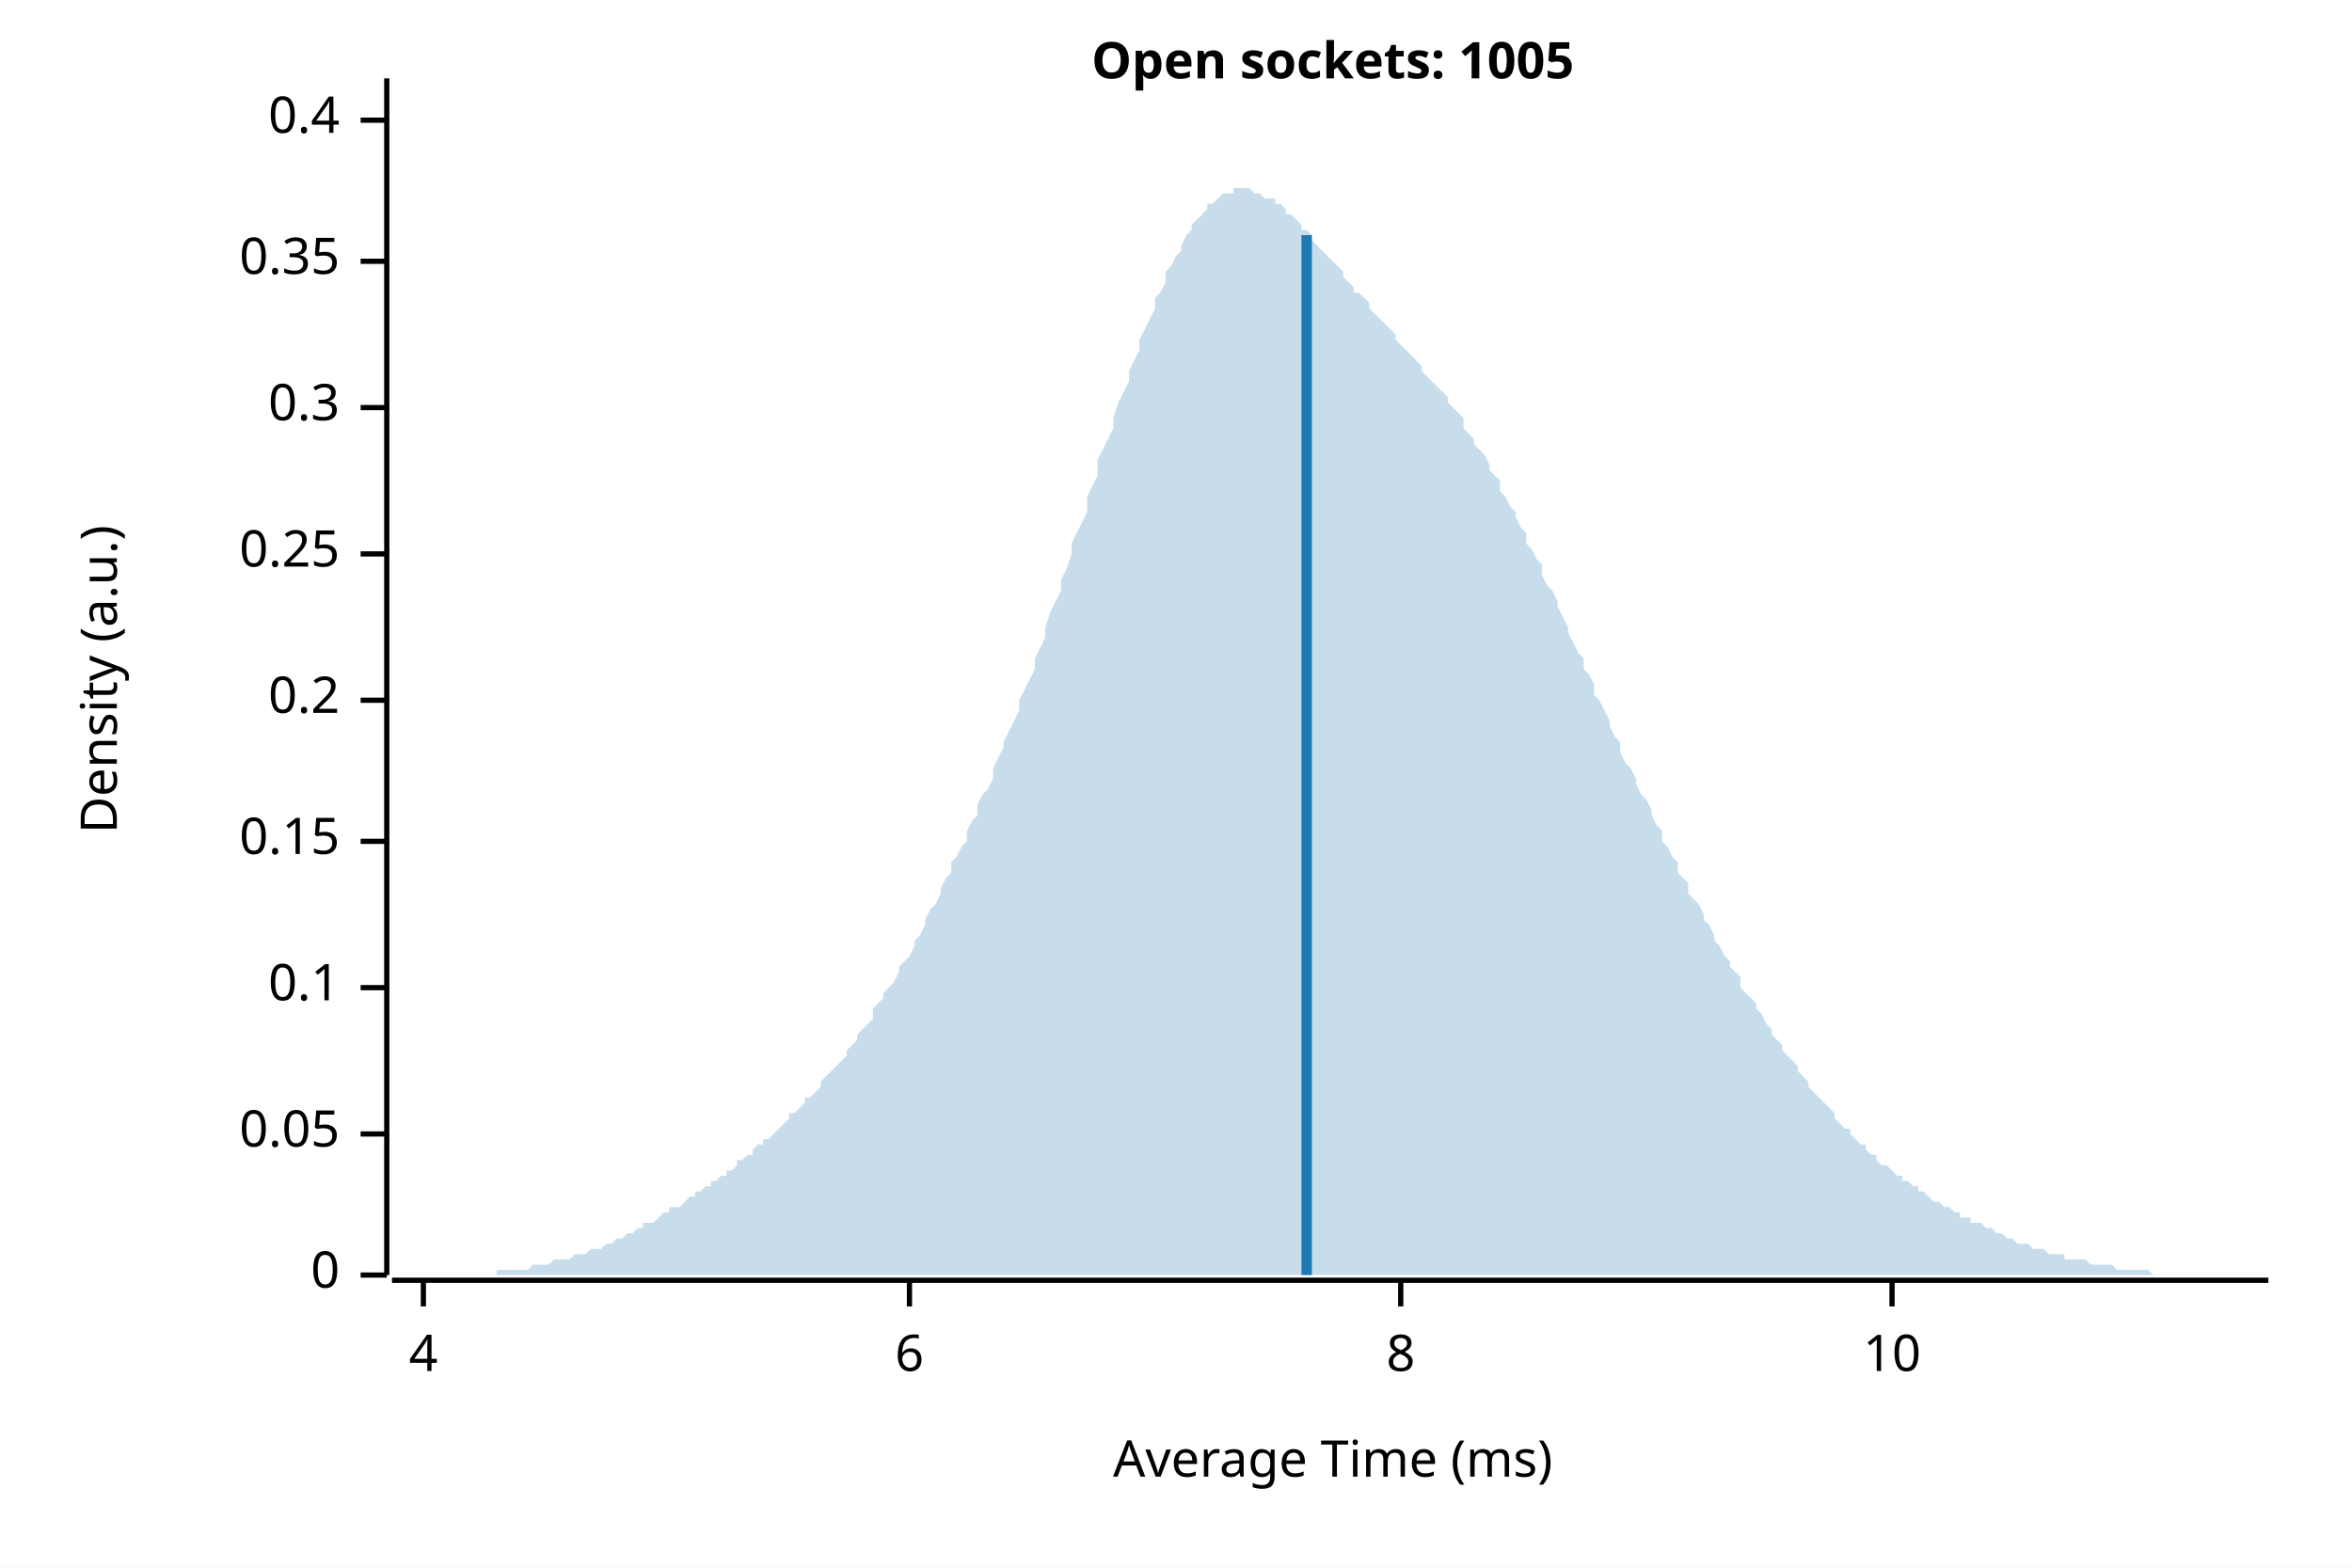
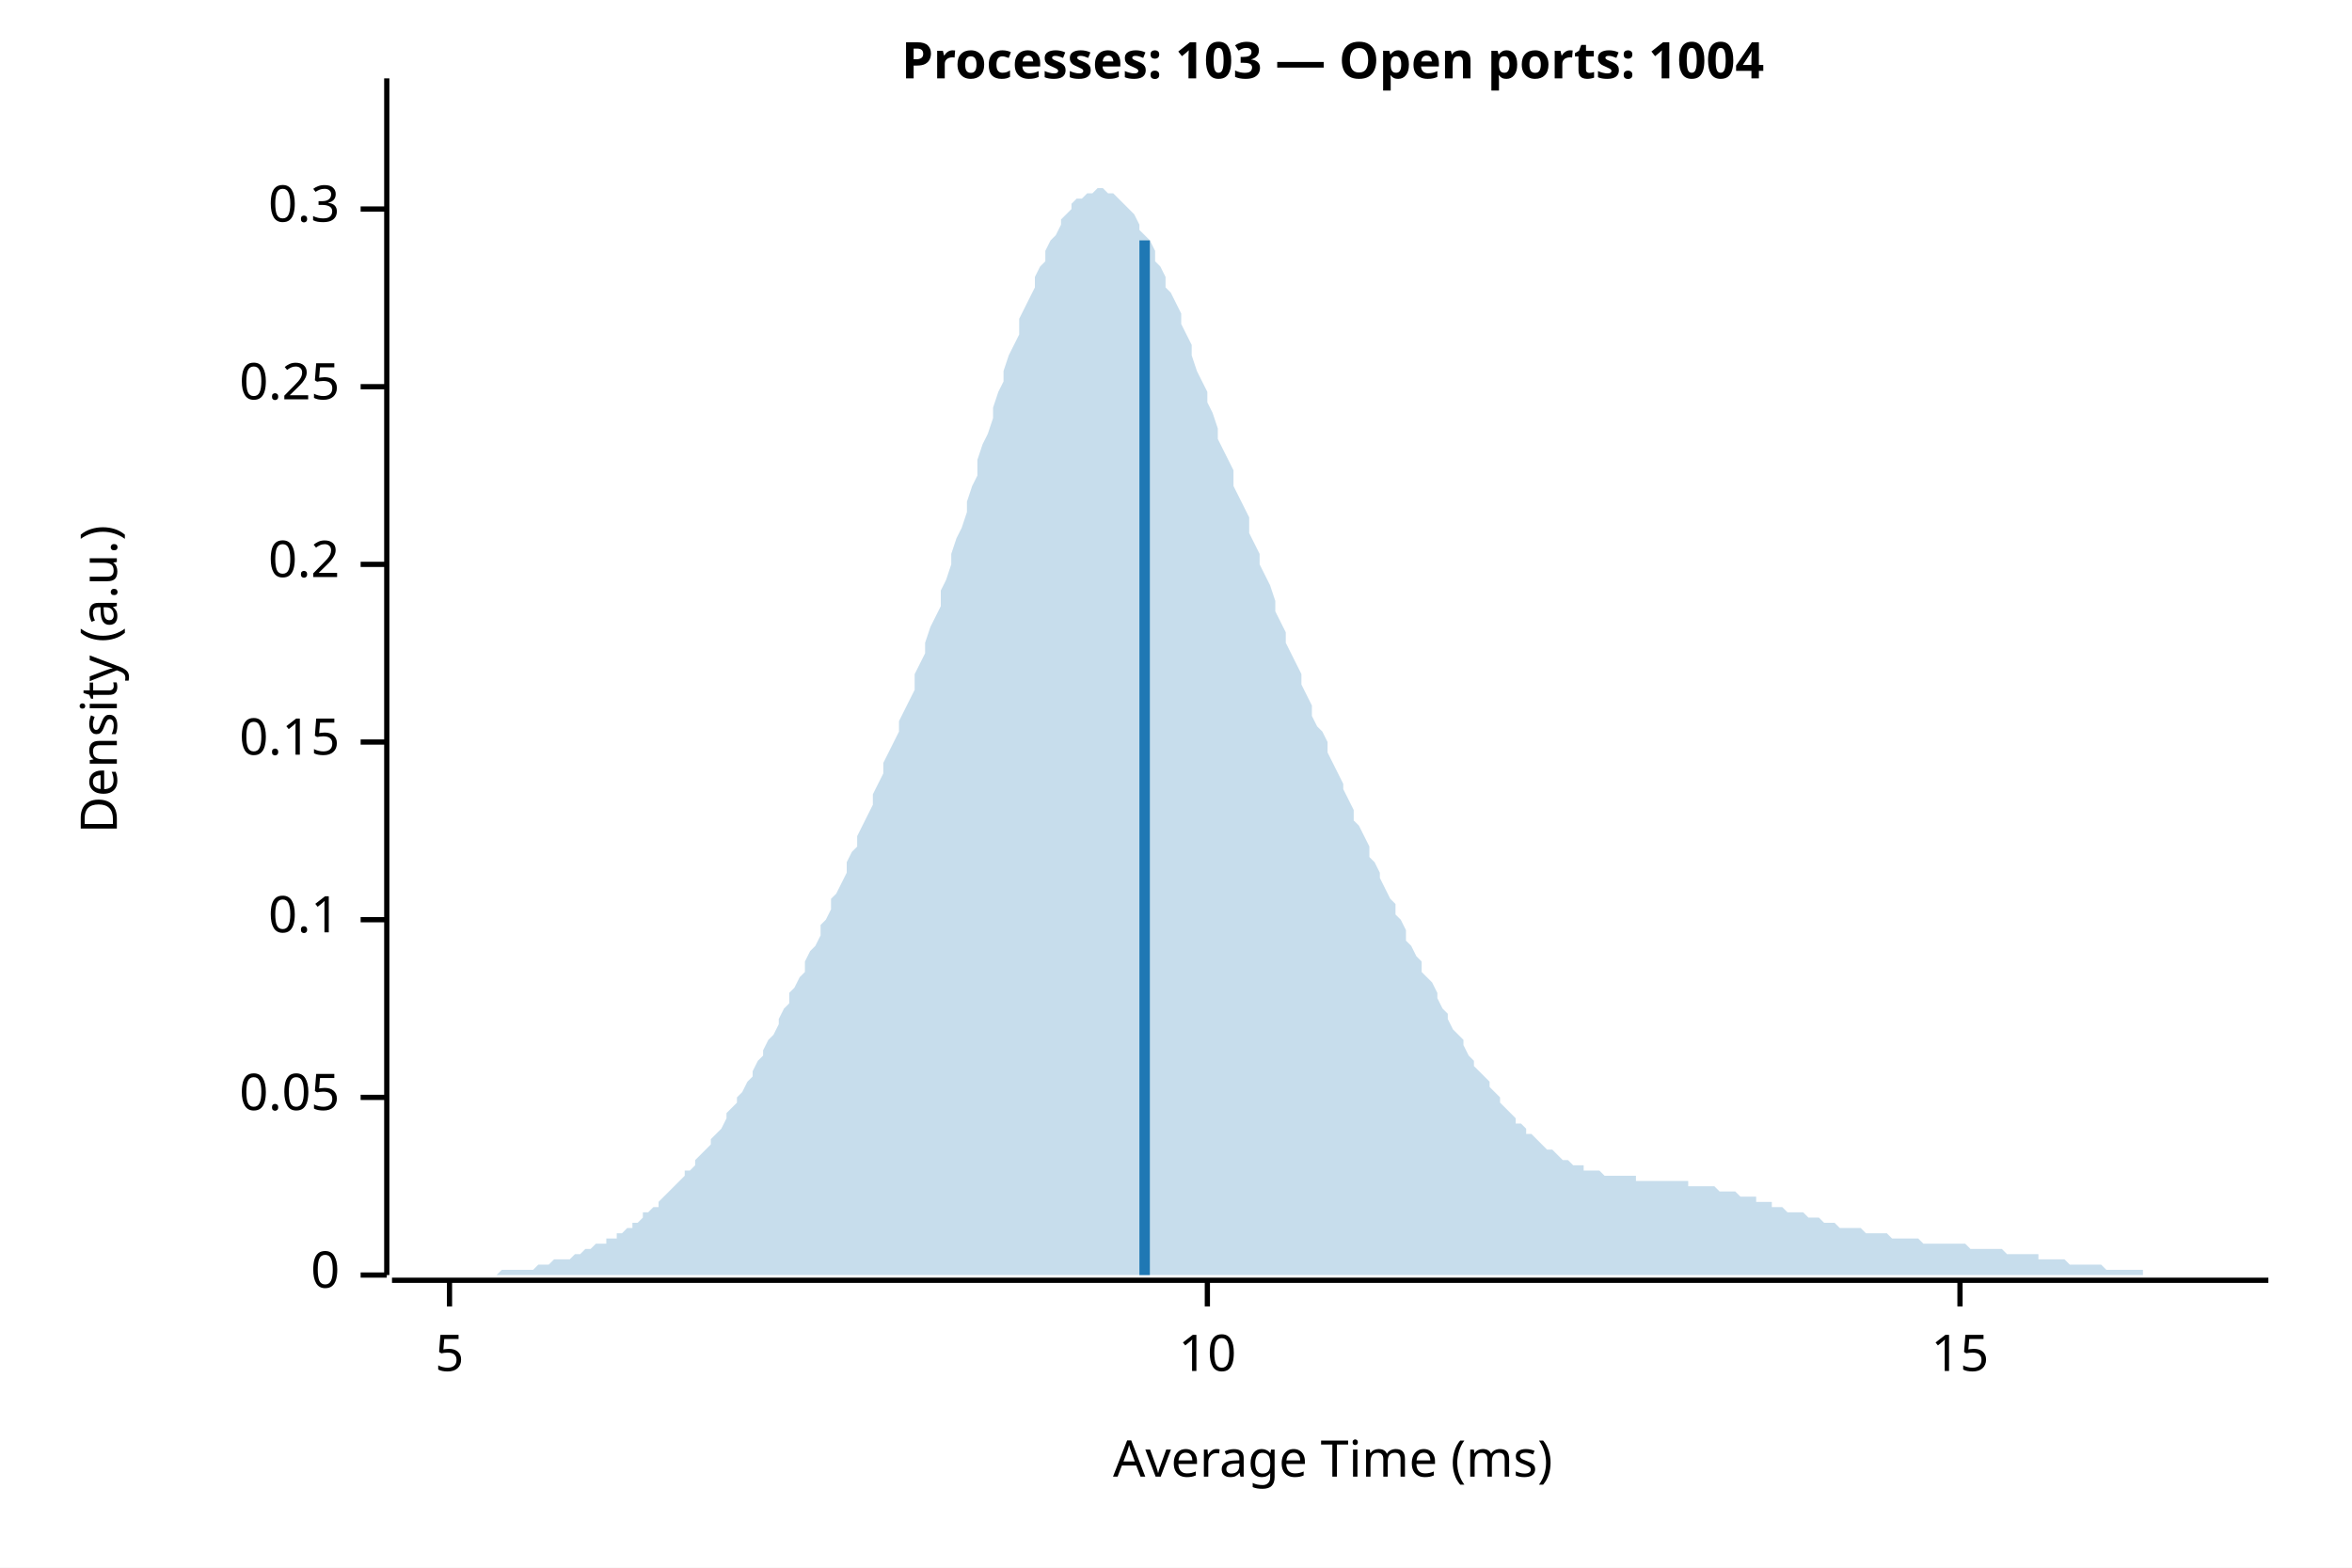
<svg xmlns="http://www.w3.org/2000/svg" width="450" height="300" viewBox="0 0 450 300">
  <rect width="100%" height="100%" fill="white" />
-   <text x="255" y="15" font-weight="bold" text-anchor="middle" font-family="sans-serif" font-size="9.677" opacity="1" fill="#000000">Open sockets: 1005</text>
+   <text x="255" y="15" font-weight="bold" text-anchor="middle" font-family="sans-serif" font-size="9.677" opacity="1" fill="#000000">Processes: 103 — Open ports: 1004</text>
  <text x="15" y="130" dy="0.76em" text-anchor="middle" font-family="sans-serif" font-size="9.677" opacity="1" fill="#000000" transform="rotate(270, 15, 130)">
Density (a.u.)
</text>
  <text x="255" y="285" dy="-0.5ex" text-anchor="middle" font-family="sans-serif" font-size="9.677" opacity="1" fill="#000000">
Average Time (ms)
</text>
  <polyline fill="none" opacity="1" stroke="#000000" stroke-width="1" points="74,15 74,244 " />
  <text x="65" y="244" dy="0.5ex" text-anchor="end" font-family="sans-serif" font-size="9.677" opacity="1" fill="#000000">
0
</text>
  <polyline fill="none" opacity="1" stroke="#000000" stroke-width="1" points="69,244 74,244 " />
-   <text x="65" y="217" dy="0.5ex" text-anchor="end" font-family="sans-serif" font-size="9.677" opacity="1" fill="#000000">
+   <text x="65" y="210" dy="0.5ex" text-anchor="end" font-family="sans-serif" font-size="9.677" opacity="1" fill="#000000">
0.05
</text>
-   <polyline fill="none" opacity="1" stroke="#000000" stroke-width="1" points="69,217 74,217 " />
-   <text x="65" y="189" dy="0.5ex" text-anchor="end" font-family="sans-serif" font-size="9.677" opacity="1" fill="#000000">
+   <polyline fill="none" opacity="1" stroke="#000000" stroke-width="1" points="69,210 74,210 " />
+   <text x="65" y="176" dy="0.5ex" text-anchor="end" font-family="sans-serif" font-size="9.677" opacity="1" fill="#000000">
0.1
</text>
-   <polyline fill="none" opacity="1" stroke="#000000" stroke-width="1" points="69,189 74,189 " />
-   <text x="65" y="161" dy="0.5ex" text-anchor="end" font-family="sans-serif" font-size="9.677" opacity="1" fill="#000000">
+   <polyline fill="none" opacity="1" stroke="#000000" stroke-width="1" points="69,176 74,176 " />
+   <text x="65" y="142" dy="0.5ex" text-anchor="end" font-family="sans-serif" font-size="9.677" opacity="1" fill="#000000">
0.15
</text>
-   <polyline fill="none" opacity="1" stroke="#000000" stroke-width="1" points="69,161 74,161 " />
-   <text x="65" y="134" dy="0.5ex" text-anchor="end" font-family="sans-serif" font-size="9.677" opacity="1" fill="#000000">
+   <polyline fill="none" opacity="1" stroke="#000000" stroke-width="1" points="69,142 74,142 " />
+   <text x="65" y="108" dy="0.5ex" text-anchor="end" font-family="sans-serif" font-size="9.677" opacity="1" fill="#000000">
0.2
</text>
-   <polyline fill="none" opacity="1" stroke="#000000" stroke-width="1" points="69,134 74,134 " />
-   <text x="65" y="106" dy="0.5ex" text-anchor="end" font-family="sans-serif" font-size="9.677" opacity="1" fill="#000000">
+   <polyline fill="none" opacity="1" stroke="#000000" stroke-width="1" points="69,108 74,108 " />
+   <text x="65" y="74" dy="0.5ex" text-anchor="end" font-family="sans-serif" font-size="9.677" opacity="1" fill="#000000">
0.25
</text>
-   <polyline fill="none" opacity="1" stroke="#000000" stroke-width="1" points="69,106 74,106 " />
-   <text x="65" y="78" dy="0.5ex" text-anchor="end" font-family="sans-serif" font-size="9.677" opacity="1" fill="#000000">
+   <polyline fill="none" opacity="1" stroke="#000000" stroke-width="1" points="69,74 74,74 " />
+   <text x="65" y="40" dy="0.5ex" text-anchor="end" font-family="sans-serif" font-size="9.677" opacity="1" fill="#000000">
0.3
</text>
-   <polyline fill="none" opacity="1" stroke="#000000" stroke-width="1" points="69,78 74,78 " />
-   <text x="65" y="50" dy="0.5ex" text-anchor="end" font-family="sans-serif" font-size="9.677" opacity="1" fill="#000000">
- 0.35
+   <polyline fill="none" opacity="1" stroke="#000000" stroke-width="1" points="69,40 74,40 " />
+   <polyline fill="none" opacity="1" stroke="#000000" stroke-width="1" points="75,245 434,245 " />
+   <text x="86" y="255" dy="0.76em" text-anchor="middle" font-family="sans-serif" font-size="9.677" opacity="1" fill="#000000">
+ 5
</text>
-   <polyline fill="none" opacity="1" stroke="#000000" stroke-width="1" points="69,50 74,50 " />
-   <text x="65" y="23" dy="0.5ex" text-anchor="end" font-family="sans-serif" font-size="9.677" opacity="1" fill="#000000">
- 0.4
- </text>
-   <polyline fill="none" opacity="1" stroke="#000000" stroke-width="1" points="69,23 74,23 " />
-   <polyline fill="none" opacity="1" stroke="#000000" stroke-width="1" points="75,245 434,245 " />
-   <text x="81" y="255" dy="0.76em" text-anchor="middle" font-family="sans-serif" font-size="9.677" opacity="1" fill="#000000">
- 4
- </text>
-   <polyline fill="none" opacity="1" stroke="#000000" stroke-width="1" points="81,245 81,250 " />
-   <text x="174" y="255" dy="0.76em" text-anchor="middle" font-family="sans-serif" font-size="9.677" opacity="1" fill="#000000">
- 6
- </text>
-   <polyline fill="none" opacity="1" stroke="#000000" stroke-width="1" points="174,245 174,250 " />
-   <text x="268" y="255" dy="0.76em" text-anchor="middle" font-family="sans-serif" font-size="9.677" opacity="1" fill="#000000">
- 8
- </text>
-   <polyline fill="none" opacity="1" stroke="#000000" stroke-width="1" points="268,245 268,250 " />
-   <text x="362" y="255" dy="0.76em" text-anchor="middle" font-family="sans-serif" font-size="9.677" opacity="1" fill="#000000">
+   <polyline fill="none" opacity="1" stroke="#000000" stroke-width="1" points="86,245 86,250 " />
+   <text x="231" y="255" dy="0.76em" text-anchor="middle" font-family="sans-serif" font-size="9.677" opacity="1" fill="#000000">
10
</text>
-   <polyline fill="none" opacity="1" stroke="#000000" stroke-width="1" points="362,245 362,250 " />
-   <polygon opacity="0.25" fill="#1F78B4" points="75,244 75,244 76,244 77,244 77,244 78,244 79,244 80,244 80,244 81,244 82,244 82,244 83,244 84,244 85,244 85,244 86,244 87,244 87,244 88,244 89,244 90,244 90,244 91,244 92,244 92,244 93,244 94,244 95,244 95,243 96,243 97,243 98,243 98,243 99,243 100,243 100,243 101,243 102,242 103,242 103,242 104,242 105,242 105,242 106,241 107,241 108,241 108,241 109,241 110,240 110,240 111,240 112,240 113,239 113,239 114,239 115,239 116,238 116,238 117,238 118,237 118,237 119,237 120,236 121,236 121,236 122,235 123,235 123,234 124,234 125,234 126,233 126,233 127,232 128,232 128,231 129,231 130,231 131,230 131,230 132,229 133,229 133,228 134,228 135,227 136,227 136,226 137,226 138,225 139,225 139,224 140,224 141,223 141,222 142,222 143,221 144,221 144,220 145,219 146,219 146,218 147,218 148,217 149,216 149,216 150,215 151,214 151,213 152,213 153,212 154,211 154,210 155,210 156,209 157,208 157,207 158,206 159,205 159,205 160,204 161,203 162,202 162,201 163,200 164,199 164,198 165,197 166,196 167,195 167,193 168,192 169,191 169,190 170,189 171,188 172,186 172,185 173,184 174,183 175,181 175,180 176,179 177,177 177,176 178,174 179,173 180,171 180,170 181,168 182,167 182,165 183,164 184,162 185,161 185,159 186,157 187,156 187,154 188,152 189,151 190,149 190,147 191,145 192,143 192,142 193,140 194,138 195,136 195,134 196,132 197,130 198,128 198,126 199,124 200,122 200,120 201,117 202,115 203,113 203,111 204,109 205,106 205,104 206,102 207,100 208,98 208,95 209,93 210,91 210,88 211,86 212,84 213,82 213,80 214,77 215,75 216,73 216,71 217,69 218,67 218,65 219,63 220,61 221,59 221,57 222,56 223,54 223,52 224,51 225,49 226,48 226,47 227,45 228,44 228,43 229,42 230,41 231,40 231,39 232,39 233,38 233,38 234,37 235,37 236,37 236,36 237,36 238,36 239,36 239,36 240,37 241,37 241,37 242,38 243,38 244,38 244,39 245,39 246,40 246,41 247,41 248,42 249,43 249,44 250,44 251,45 251,46 252,47 253,48 254,49 254,49 255,50 256,51 257,52 257,53 258,54 259,55 259,56 260,56 261,57 262,58 262,59 263,60 264,61 264,61 265,62 266,63 267,64 267,65 268,66 269,67 269,67 270,68 271,69 272,70 272,71 273,72 274,73 275,74 275,74 276,75 277,76 277,77 278,78 279,79 280,80 280,82 281,83 282,84 282,85 283,86 284,87 285,89 285,90 286,91 287,92 287,94 288,95 289,97 290,98 290,99 291,101 292,102 292,104 293,105 294,107 295,108 295,110 296,112 297,113 298,115 298,116 299,118 300,120 300,121 301,123 302,125 303,126 303,128 304,129 305,131 305,133 306,134 307,136 308,138 308,139 309,141 310,142 310,144 311,146 312,147 313,149 313,150 314,152 315,153 316,155 316,156 317,158 318,159 318,161 319,162 320,164 321,165 321,167 322,168 323,169 323,171 324,172 325,173 326,175 326,176 327,177 328,179 328,180 329,181 330,183 331,184 331,185 332,186 333,187 333,189 334,190 335,191 336,192 336,193 337,194 338,196 339,197 339,198 340,199 341,200 341,201 342,202 343,203 344,204 344,205 345,206 346,207 346,208 347,209 348,210 349,211 349,211 350,212 351,213 351,214 352,215 353,216 354,216 354,217 355,218 356,219 357,219 357,220 358,221 359,221 359,222 360,223 361,223 362,224 362,224 363,225 364,225 364,226 365,226 366,227 367,227 367,228 368,228 369,229 369,229 370,230 371,230 372,231 372,231 373,231 374,232 375,232 375,233 376,233 377,233 377,234 378,234 379,234 380,235 380,235 381,235 382,236 382,236 383,236 384,237 385,237 385,237 386,238 387,238 387,238 388,238 389,239 390,239 390,239 391,239 392,240 392,240 393,240 394,240 395,240 395,241 396,241 397,241 398,241 398,241 399,241 400,242 400,242 401,242 402,242 403,242 403,242 404,242 405,243 405,243 406,243 407,243 408,243 408,243 409,243 410,243 410,243 411,243 412,244 413,244 413,244 414,244 415,244 416,244 416,244 417,244 418,244 418,244 419,244 420,244 421,244 421,244 422,244 423,244 423,244 424,244 425,244 426,244 426,244 427,244 428,244 428,244 429,244 430,244 431,244 431,244 432,244 433,244 434,244 434,244 75,244 " />
-   <polyline fill="none" opacity="1" stroke="#1F78B4" stroke-width="2" points="250,244 250,45 " />
+   <polyline fill="none" opacity="1" stroke="#000000" stroke-width="1" points="231,245 231,250 " />
+   <text x="375" y="255" dy="0.76em" text-anchor="middle" font-family="sans-serif" font-size="9.677" opacity="1" fill="#000000">
+ 15
+ </text>
+   <polyline fill="none" opacity="1" stroke="#000000" stroke-width="1" points="375,245 375,250 " />
+   <polygon opacity="0.25" fill="#1F78B4" points="75,244 75,244 76,244 77,244 77,244 78,244 79,244 80,244 80,244 81,244 82,244 82,244 83,244 84,244 85,244 85,244 86,244 87,244 87,244 88,244 89,244 90,244 90,244 91,244 92,244 92,244 93,244 94,244 95,244 95,244 96,243 97,243 98,243 98,243 99,243 100,243 100,243 101,243 102,243 103,242 103,242 104,242 105,242 105,242 106,241 107,241 108,241 108,241 109,241 110,240 110,240 111,240 112,239 113,239 113,239 114,238 115,238 116,238 116,237 117,237 118,237 118,236 119,236 120,235 121,235 121,234 122,234 123,233 123,232 124,232 125,231 126,231 126,230 127,229 128,228 128,228 129,227 130,226 131,225 131,224 132,224 133,223 133,222 134,221 135,220 136,219 136,218 137,217 138,216 139,214 139,213 140,212 141,211 141,210 142,209 143,207 144,206 144,205 145,203 146,202 146,201 147,199 148,198 149,196 149,195 150,193 151,192 151,190 152,189 153,187 154,186 154,184 155,182 156,181 157,179 157,177 158,176 159,174 159,172 160,171 161,169 162,167 162,165 163,163 164,162 164,160 165,158 166,156 167,154 167,152 168,150 169,148 169,146 170,144 171,142 172,140 172,138 173,136 174,134 175,132 175,129 176,127 177,125 177,123 178,120 179,118 180,116 180,113 181,111 182,108 182,106 183,103 184,101 185,98 185,96 186,93 187,91 187,88 188,85 189,83 190,80 190,78 191,75 192,73 192,71 193,68 194,66 195,64 195,61 196,59 197,57 198,55 198,53 199,51 200,50 200,48 201,46 202,45 203,43 203,42 204,41 205,40 205,39 206,38 207,38 208,37 208,37 209,37 210,36 210,36 211,36 212,37 213,37 213,37 214,38 215,39 216,40 216,40 217,41 218,43 218,44 219,45 220,46 221,48 221,50 222,51 223,53 223,55 224,56 225,58 226,60 226,62 227,64 228,66 228,68 229,71 230,73 231,75 231,77 232,79 233,82 233,84 234,86 235,88 236,90 236,93 237,95 238,97 239,99 239,102 240,104 241,106 241,108 242,110 243,112 244,115 244,117 245,119 246,121 246,123 247,125 248,127 249,129 249,131 250,133 251,135 251,137 252,139 253,140 254,142 254,144 255,146 256,148 257,150 257,151 258,153 259,155 259,157 260,158 261,160 262,162 262,164 263,165 264,167 264,168 265,170 266,172 267,173 267,175 268,176 269,178 269,180 270,181 271,183 272,184 272,186 273,187 274,188 275,190 275,191 276,193 277,194 277,195 278,197 279,198 280,199 280,200 281,202 282,203 282,204 283,205 284,206 285,207 285,208 286,209 287,210 287,211 288,212 289,213 290,214 290,215 291,215 292,216 292,217 293,217 294,218 295,219 295,219 296,220 297,220 298,221 298,221 299,222 300,222 300,222 301,223 302,223 303,223 303,224 304,224 305,224 305,224 306,224 307,225 308,225 308,225 309,225 310,225 310,225 311,225 312,225 313,225 313,226 314,226 315,226 316,226 316,226 317,226 318,226 318,226 319,226 320,226 321,226 321,226 322,226 323,226 323,227 324,227 325,227 326,227 326,227 327,227 328,227 328,227 329,228 330,228 331,228 331,228 332,228 333,229 333,229 334,229 335,229 336,229 336,230 337,230 338,230 339,230 339,231 340,231 341,231 341,231 342,232 343,232 344,232 344,232 345,232 346,233 346,233 347,233 348,233 349,234 349,234 350,234 351,234 351,234 352,235 353,235 354,235 354,235 355,235 356,235 357,236 357,236 358,236 359,236 359,236 360,236 361,236 362,237 362,237 363,237 364,237 364,237 365,237 366,237 367,237 367,237 368,238 369,238 369,238 370,238 371,238 372,238 372,238 373,238 374,238 375,238 375,238 376,238 377,239 377,239 378,239 379,239 380,239 380,239 381,239 382,239 382,239 383,239 384,240 385,240 385,240 386,240 387,240 387,240 388,240 389,240 390,240 390,241 391,241 392,241 392,241 393,241 394,241 395,241 395,241 396,242 397,242 398,242 398,242 399,242 400,242 400,242 401,242 402,242 403,243 403,243 404,243 405,243 405,243 406,243 407,243 408,243 408,243 409,243 410,243 410,244 411,244 412,244 413,244 413,244 414,244 415,244 416,244 416,244 417,244 418,244 418,244 419,244 420,244 421,244 421,244 422,244 423,244 423,244 424,244 425,244 426,244 426,244 427,244 428,244 428,244 429,244 430,244 431,244 431,244 432,244 433,244 434,244 434,244 75,244 " />
+   <polyline fill="none" opacity="1" stroke="#1F78B4" stroke-width="2" points="219,244 219,46 " />
</svg>
